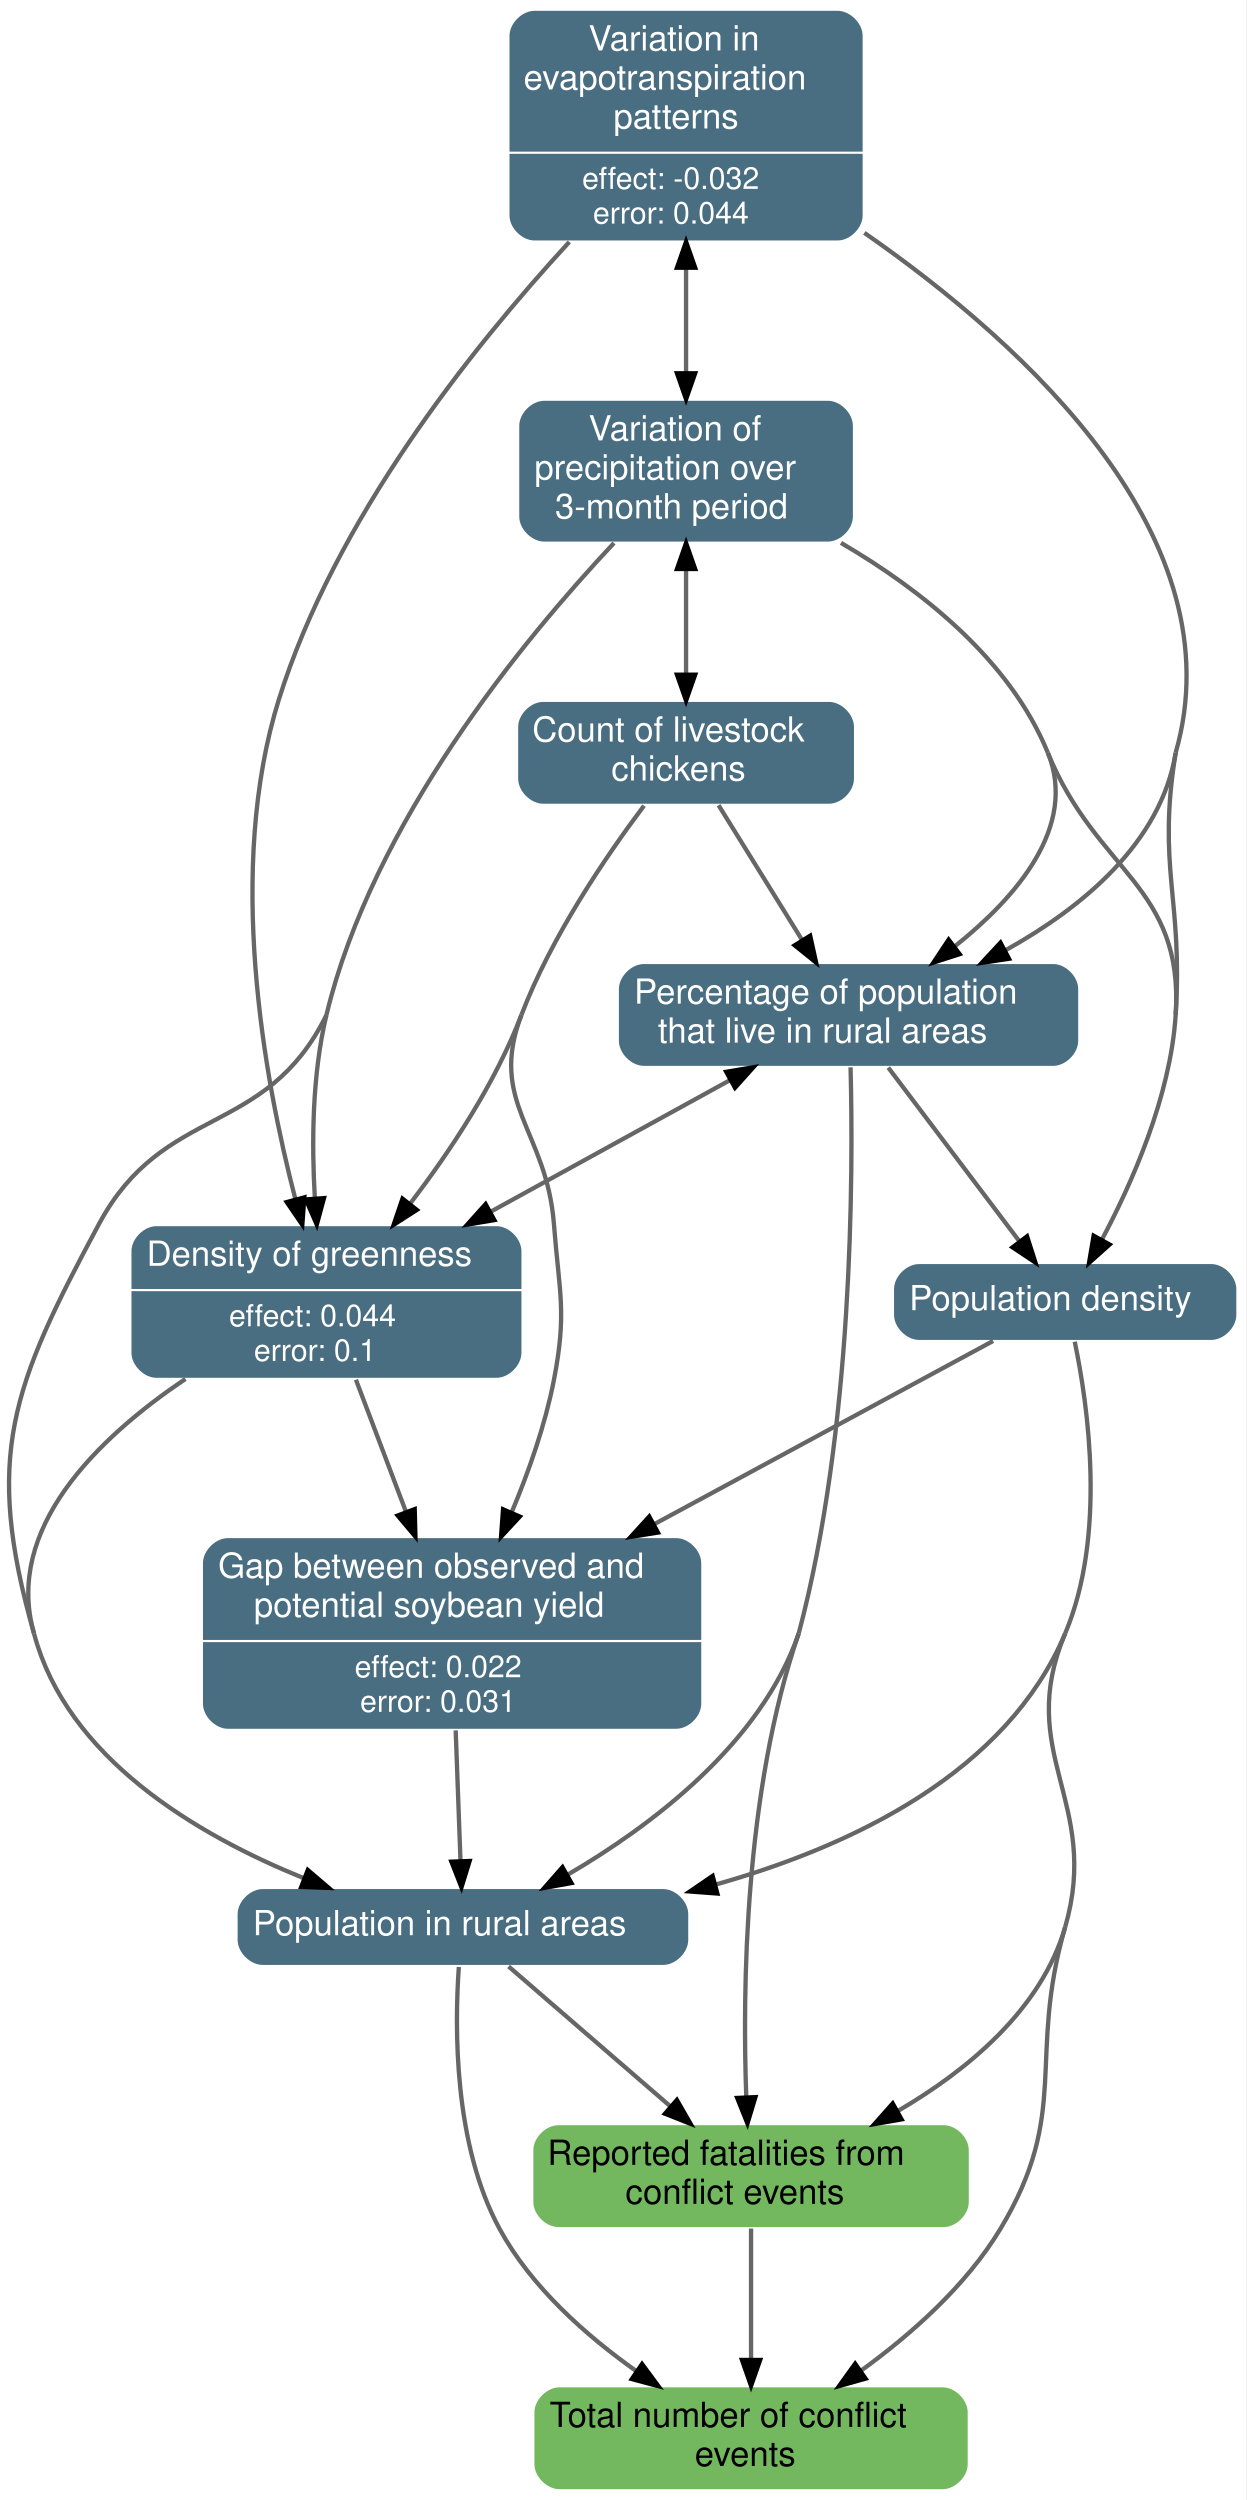
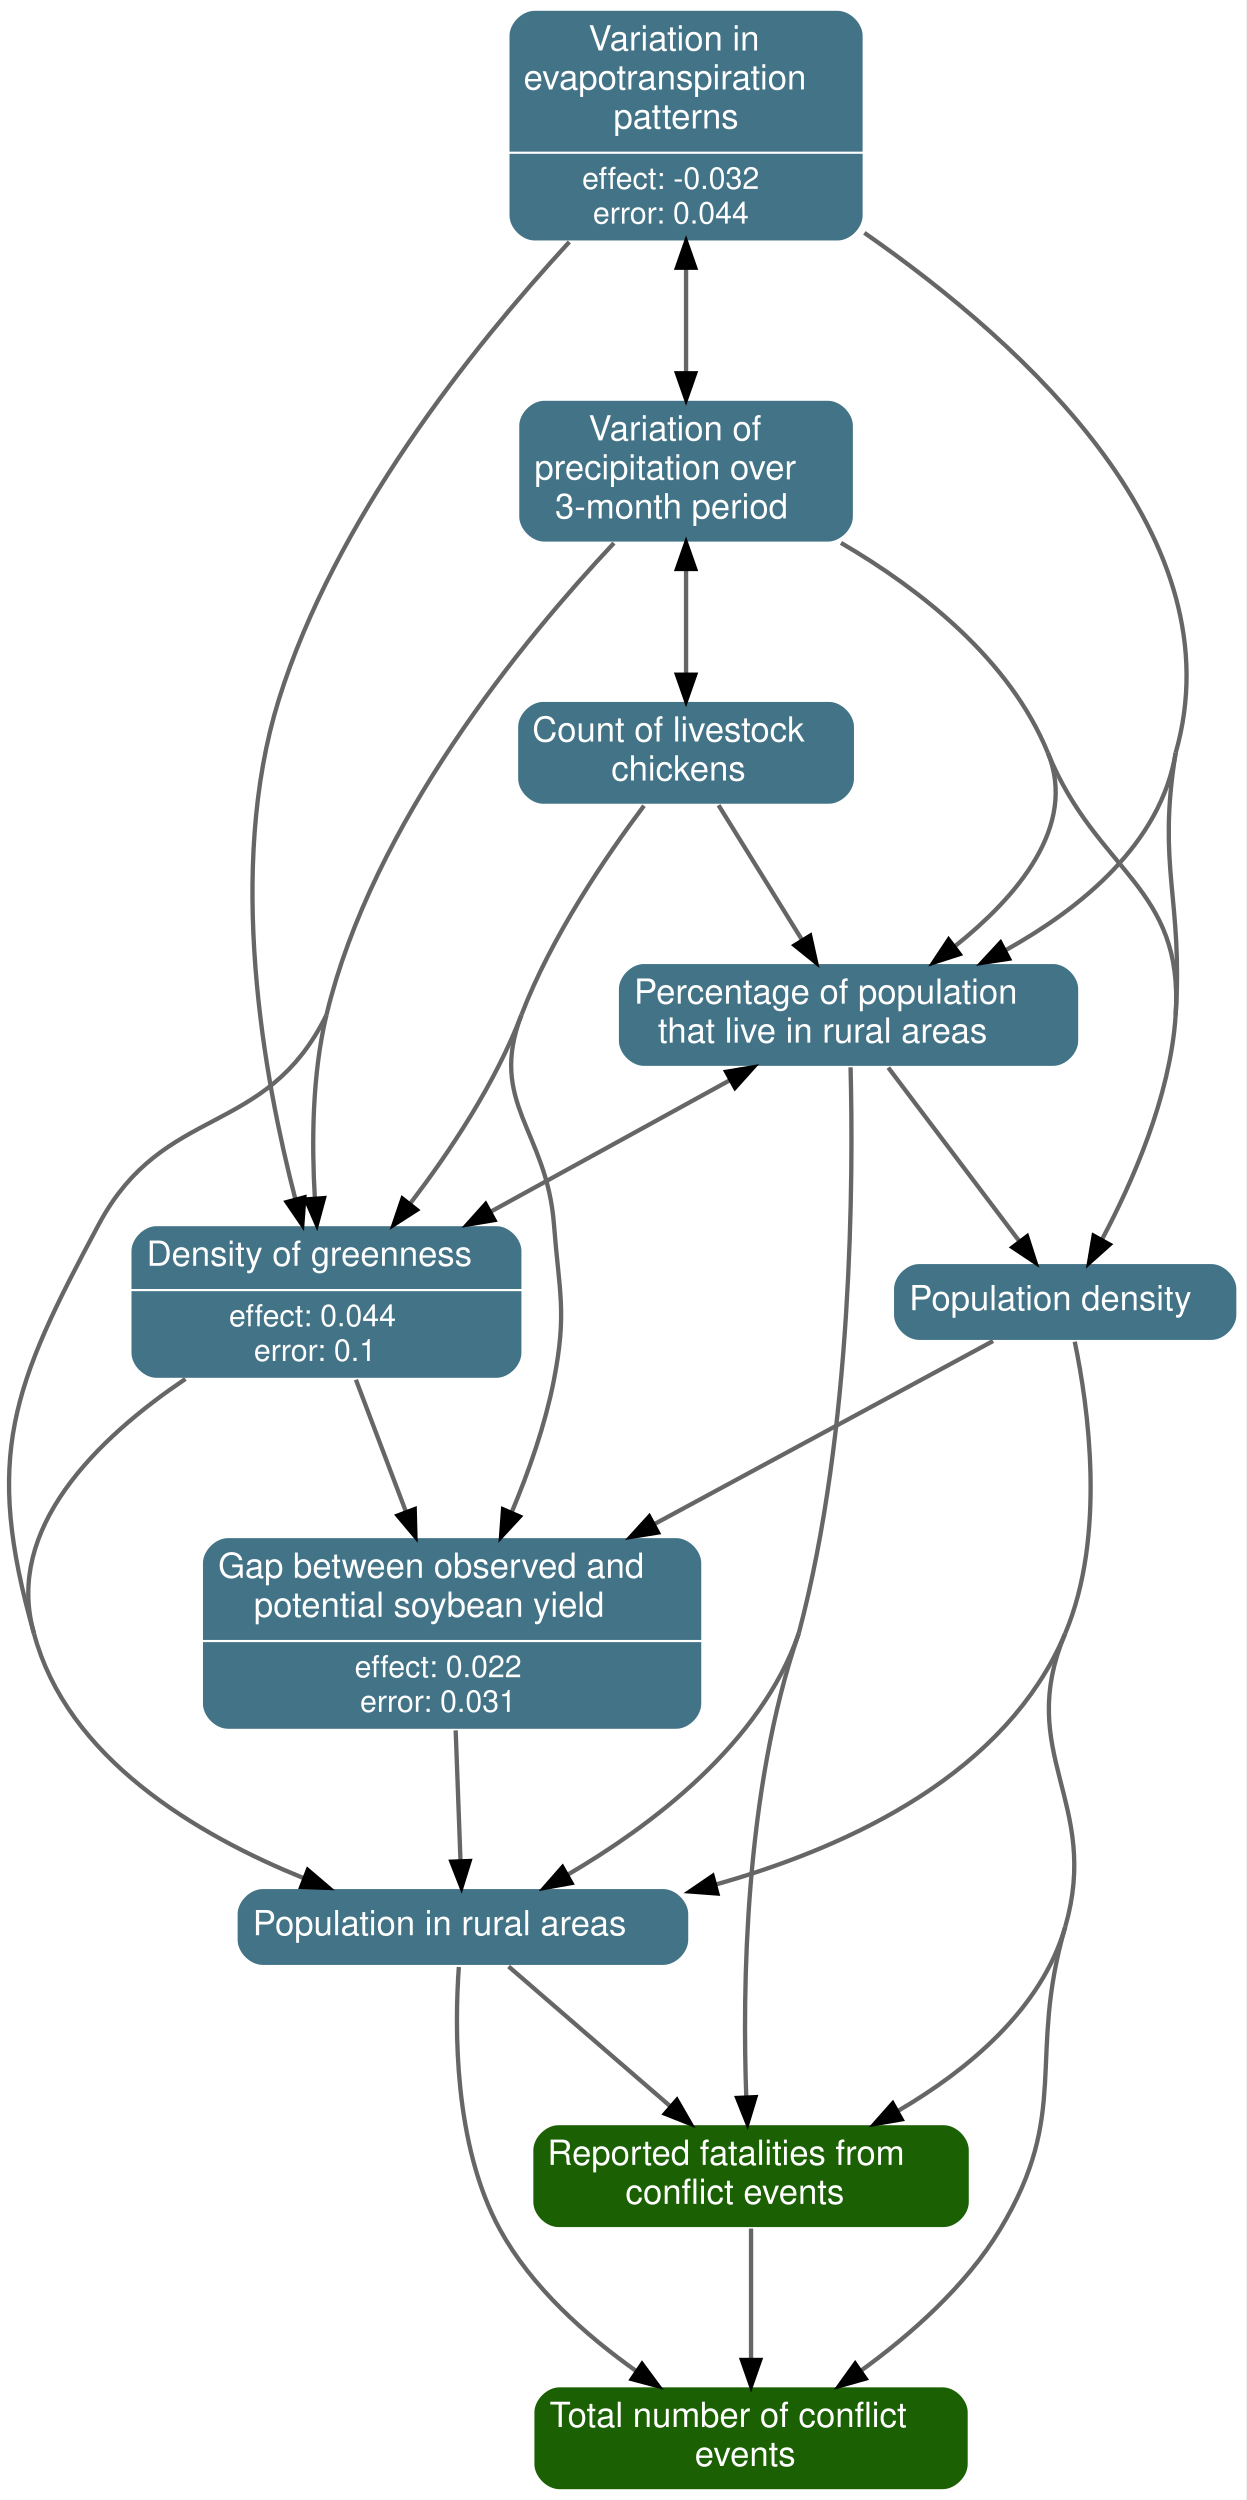
<svg xmlns="http://www.w3.org/2000/svg" width="" height="" viewBox="0.00 0.00 575.19 1154.00" preserveAspectRatio="xMinYMin">
  <g id="graph0" class="graph" transform="scale(1 1) rotate(0) translate(4 1150)">
    <polygon fill="#ffffff" stroke="transparent" points="-4,4 -4,-1150 571.189,-1150 571.189,4 -4,4" />
    <g id="node1" class="node rankB">
      <path fill="none" stroke="#000000" d="M242.689,-1038.5C242.689,-1038.5 382.689,-1038.5 382.689,-1038.5 388.689,-1038.5 394.689,-1044.5 394.689,-1050.5 394.689,-1050.5 394.689,-1133.5 394.689,-1133.5 394.689,-1139.5 388.689,-1145.5 382.689,-1145.5 382.689,-1145.5 242.689,-1145.5 242.689,-1145.5 236.689,-1145.5 230.689,-1139.5 230.689,-1133.5 230.689,-1133.5 230.689,-1050.5 230.689,-1050.5 230.689,-1044.5 236.689,-1038.5 242.689,-1038.5" />
      <text text-anchor="start" x="267.689" y="-1126.7" font-family="Helvetica, Arial, sans-serif" font-size="16.00" fill="#000000">Variation in</text>
      <text text-anchor="start" x="237.689" y="-1108.7" font-family="Helvetica, Arial, sans-serif" font-size="16.00" fill="#000000">evapotranspiration</text>
      <text text-anchor="start" x="279.189" y="-1090.7" font-family="Helvetica, Arial, sans-serif" font-size="16.00" fill="#000000">patterns</text>
      <polyline fill="none" stroke="#000000" points="230.689,-1079.5 394.689,-1079.5 " />
      <text text-anchor="start" x="264.689" y="-1062.8" font-family="Helvetica, Arial, sans-serif" font-size="14.00" fill="#000000">effect: -0.032</text>
      <text text-anchor="start" x="269.689" y="-1046.8" font-family="Helvetica, Arial, sans-serif" font-size="14.00" fill="#000000">error: 0.044</text>
    </g>
    <g id="node2" class="node rankB">
      <path fill="none" stroke="#000000" d="M247.189,-899.5C247.189,-899.5 378.189,-899.5 378.189,-899.5 384.189,-899.5 390.189,-905.5 390.189,-911.5 390.189,-911.5 390.189,-953.5 390.189,-953.5 390.189,-959.5 384.189,-965.5 378.189,-965.5 378.189,-965.5 247.189,-965.5 247.189,-965.5 241.189,-965.5 235.189,-959.5 235.189,-953.5 235.189,-953.5 235.189,-911.5 235.189,-911.5 235.189,-905.5 241.189,-899.5 247.189,-899.5" />
      <text text-anchor="start" x="267.689" y="-946.7" font-family="Helvetica, Arial, sans-serif" font-size="16.00" fill="#000000">Variation of</text>
      <text text-anchor="start" x="242.689" y="-928.7" font-family="Helvetica, Arial, sans-serif" font-size="16.00" fill="#000000">precipitation over</text>
      <text text-anchor="start" x="252.189" y="-910.7" font-family="Helvetica, Arial, sans-serif" font-size="16.00" fill="#000000">3-month period</text>
    </g>
    <g id="edge1" class="edge">
      <path fill="none" stroke="#000000" stroke-width="2" d="M312.689,-1026.352C312.689,-1010.043 312.689,-992.92 312.689,-977.832" />
      <polygon fill="#000000" stroke="#000000" stroke-width="2" points="308.49,-1026.445 312.689,-1038.445 316.889,-1026.445 308.49,-1026.445" />
      <polygon fill="#000000" stroke="#000000" stroke-width="2" points="316.889,-977.698 312.689,-965.698 308.49,-977.698 316.889,-977.698" />
    </g>
    <g id="node3" class="node rankB">
      <path fill="none" stroke="#000000" d="M293.189,-657.5C293.189,-657.5 482.189,-657.5 482.189,-657.5 488.189,-657.5 494.189,-663.5 494.189,-669.5 494.189,-669.5 494.189,-693.5 494.189,-693.5 494.189,-699.5 488.189,-705.5 482.189,-705.5 482.189,-705.5 293.189,-705.5 293.189,-705.5 287.189,-705.5 281.189,-699.5 281.189,-693.5 281.189,-693.5 281.189,-669.5 281.189,-669.5 281.189,-663.5 287.189,-657.5 293.189,-657.5" />
      <text text-anchor="start" x="288.689" y="-686.7" font-family="Helvetica, Arial, sans-serif" font-size="16.00" fill="#000000">Percentage of population</text>
      <text text-anchor="start" x="299.689" y="-668.7" font-family="Helvetica, Arial, sans-serif" font-size="16.00" fill="#000000">that live in rural areas</text>
    </g>
    <g id="edge2" class="edge">
      <path fill="none" stroke="#000000" stroke-width="2" d="M394.988,-1042.514C470.578,-989.973 566.909,-901.036 538.689,-802.5" />
      <path fill="none" stroke="#000000" stroke-width="2" d="M538.689,-802.5C531.893,-760.886 495.462,-730.991 460.09,-711.327" />
      <polygon fill="#000000" stroke="#000000" stroke-width="2" points="461.751,-707.455 449.181,-705.552 457.821,-714.878 461.751,-707.455" />
    </g>
    <g id="node4" class="node rankB">
      <path fill="none" stroke="#000000" d="M420.189,-531C420.189,-531 555.189,-531 555.189,-531 561.189,-531 567.189,-537 567.189,-543 567.189,-543 567.189,-555 567.189,-555 567.189,-561 561.189,-567 555.189,-567 555.189,-567 420.189,-567 420.189,-567 414.189,-567 408.189,-561 408.189,-555 408.189,-555 408.189,-543 408.189,-543 408.189,-537 414.189,-531 420.189,-531" />
      <text text-anchor="start" x="415.689" y="-545.2" font-family="Helvetica, Arial, sans-serif" font-size="16.00" fill="#000000">Population density</text>
    </g>
    <g id="edge3" class="edge">
      <path fill="none" stroke="#000000" stroke-width="2" d="M538.689,-802.5C530.022,-749.425 542.137,-735.167 538.689,-681.5" />
    </g>
    <g id="node5" class="node rankB">
      <path fill="none" stroke="#000000" d="M68.189,-513.5C68.189,-513.5 225.189,-513.5 225.189,-513.5 231.189,-513.5 237.189,-519.5 237.189,-525.5 237.189,-525.5 237.189,-572.5 237.189,-572.5 237.189,-578.5 231.189,-584.5 225.189,-584.5 225.189,-584.5 68.189,-584.5 68.189,-584.5 62.189,-584.5 56.189,-578.5 56.189,-572.5 56.189,-572.5 56.189,-525.5 56.189,-525.5 56.189,-519.5 62.189,-513.5 68.189,-513.5" />
      <text text-anchor="start" x="63.689" y="-565.7" font-family="Helvetica, Arial, sans-serif" font-size="16.00" fill="#000000">Density of greenness</text>
      <polyline fill="none" stroke="#000000" points="56.189,-554.5 237.189,-554.5 " />
      <text text-anchor="start" x="101.689" y="-537.8" font-family="Helvetica, Arial, sans-serif" font-size="14.00" fill="#000000">effect: 0.044</text>
      <text text-anchor="start" x="113.189" y="-521.8" font-family="Helvetica, Arial, sans-serif" font-size="14.00" fill="#000000">error: 0.1</text>
    </g>
    <g id="edge4" class="edge">
      <path fill="none" stroke="#000000" stroke-width="2" d="M258.802,-1038.327C212.918,-988.471 150.46,-909.663 124.689,-827 100.323,-748.844 117.744,-652.648 132.38,-596.341" />
      <polygon fill="#000000" stroke="#000000" stroke-width="2" points="136.473,-597.294 135.539,-584.614 128.363,-595.109 136.473,-597.294" />
    </g>
    <g id="edge12" class="edge">
      <path fill="none" stroke="#000000" stroke-width="2" d="M384.194,-899.401C421.169,-877.79 462.152,-845.543 479.689,-802.5" />
      <path fill="none" stroke="#000000" stroke-width="2" d="M479.689,-802.5C493.511,-768.577 465.296,-735.867 436.566,-713.028" />
      <polygon fill="#000000" stroke="#000000" stroke-width="2" points="438.964,-709.575 426.863,-705.674 433.89,-716.27 438.964,-709.575" />
    </g>
    <g id="edge13" class="edge">
      <path fill="none" stroke="#000000" stroke-width="2" d="M479.689,-802.5C502.265,-747.092 542.524,-741.207 538.689,-681.5" />
      <path fill="none" stroke="#000000" stroke-width="2" d="M538.689,-681.5C536.267,-643.788 518.455,-603.724 504.555,-577.651" />
      <polygon fill="#000000" stroke="#000000" stroke-width="2" points="508.178,-575.525 498.703,-567.048 500.824,-579.584 508.178,-575.525" />
    </g>
    <g id="edge14" class="edge">
      <path fill="none" stroke="#000000" stroke-width="2" d="M146.689,-681.5C140.068,-653.916 139.826,-622.16 141.354,-596.653" />
      <polygon fill="#000000" stroke="#000000" stroke-width="2" points="145.543,-596.952 142.226,-584.679 137.165,-596.342 145.543,-596.952" />
    </g>
    <g id="node6" class="node rankB">
      <path fill="none" stroke="#000000" d="M246.689,-778.5C246.689,-778.5 378.689,-778.5 378.689,-778.5 384.689,-778.5 390.689,-784.5 390.689,-790.5 390.689,-790.5 390.689,-814.5 390.689,-814.5 390.689,-820.5 384.689,-826.5 378.689,-826.5 378.689,-826.5 246.689,-826.5 246.689,-826.5 240.689,-826.5 234.689,-820.5 234.689,-814.5 234.689,-814.5 234.689,-790.5 234.689,-790.5 234.689,-784.5 240.689,-778.5 246.689,-778.5" />
      <text text-anchor="start" x="241.689" y="-807.7" font-family="Helvetica, Arial, sans-serif" font-size="16.00" fill="#000000">Count of livestock</text>
      <text text-anchor="start" x="278.189" y="-789.7" font-family="Helvetica, Arial, sans-serif" font-size="16.00" fill="#000000">chickens</text>
    </g>
    <g id="edge10" class="edge">
      <path fill="none" stroke="#000000" stroke-width="2" d="M312.689,-887.115C312.689,-871.349 312.689,-853.883 312.689,-838.934" />
      <polygon fill="#000000" stroke="#000000" stroke-width="2" points="308.49,-887.359 312.689,-899.359 316.889,-887.359 308.49,-887.359" />
      <polygon fill="#000000" stroke="#000000" stroke-width="2" points="316.889,-838.551 312.689,-826.551 308.49,-838.551 316.889,-838.551" />
    </g>
    <g id="node8" class="node rankB">
      <path fill="none" stroke="#000000" d="M117.189,-242.5C117.189,-242.5 302.189,-242.5 302.189,-242.5 308.189,-242.5 314.189,-248.5 314.189,-254.5 314.189,-254.5 314.189,-266.5 314.189,-266.5 314.189,-272.5 308.189,-278.5 302.189,-278.5 302.189,-278.5 117.189,-278.5 117.189,-278.5 111.189,-278.5 105.189,-272.5 105.189,-266.5 105.189,-266.5 105.189,-254.5 105.189,-254.5 105.189,-248.5 111.189,-242.5 117.189,-242.5" />
      <text text-anchor="start" x="112.689" y="-256.7" font-family="Helvetica, Arial, sans-serif" font-size="16.00" fill="#000000">Population in rural areas</text>
    </g>
    <g id="edge11" class="edge">
      <path fill="none" stroke="#000000" stroke-width="2" d="M279.398,-899.333C237.367,-854.567 167.969,-770.148 146.689,-681.5" />
      <path fill="none" stroke="#000000" stroke-width="2" d="M146.689,-681.5C118.796,-624.586 71.657,-640.849 41.689,-585 1.475,-510.056 -11.617,-477.796 11.689,-396" />
      <path fill="none" stroke="#000000" stroke-width="2" d="M11.689,-396C26.868,-338.657 86.43,-303.181 136.299,-282.989" />
      <polygon fill="#000000" stroke="#000000" stroke-width="2" points="138.083,-286.802 147.75,-278.546 135.044,-278.971 138.083,-286.802" />
    </g>
    <g id="edge19" class="edge">
      <path fill="none" stroke="#000000" stroke-width="2" d="M406.031,-657.197C423.123,-634.55 448.601,-600.792 466.543,-577.019" />
      <polygon fill="#000000" stroke="#000000" stroke-width="2" points="470.085,-579.298 473.962,-567.189 463.38,-574.237 470.085,-579.298" />
    </g>
    <g id="edge20" class="edge">
      <path fill="none" stroke="#000000" stroke-width="2" d="M332.971,-651.416C300.32,-633.465 258.378,-610.405 222.561,-590.714" />
      <polygon fill="#000000" stroke="#000000" stroke-width="2" points="331.228,-655.251 343.767,-657.351 335.274,-647.89 331.228,-655.251" />
      <polygon fill="#000000" stroke="#000000" stroke-width="2" points="224.198,-586.821 211.659,-584.72 220.151,-594.182 224.198,-586.821" />
    </g>
    <g id="edge18" class="edge">
      <path fill="none" stroke="#000000" stroke-width="2" d="M388.617,-657.325C389.906,-607.508 389.724,-490.194 364.689,-396" />
      <path fill="none" stroke="#000000" stroke-width="2" d="M364.689,-396C347.161,-345.022 296.488,-307.08 257.807,-284.508" />
      <polygon fill="#000000" stroke="#000000" stroke-width="2" points="259.767,-280.792 247.253,-278.551 255.638,-288.107 259.767,-280.792" />
    </g>
    <g id="node10" class="node rankC">
      <path fill="none" stroke="#000000" d="M253.689,-121.5C253.689,-121.5 431.689,-121.5 431.689,-121.5 437.689,-121.5 443.689,-127.5 443.689,-133.5 443.689,-133.5 443.689,-157.5 443.689,-157.5 443.689,-163.5 437.689,-169.5 431.689,-169.5 431.689,-169.5 253.689,-169.5 253.689,-169.5 247.689,-169.5 241.689,-163.5 241.689,-157.5 241.689,-157.5 241.689,-133.5 241.689,-133.5 241.689,-127.5 247.689,-121.5 253.689,-121.5" />
      <text text-anchor="start" x="248.689" y="-150.7" font-family="Helvetica, Arial, sans-serif" font-size="16.00" fill="#000000">Reported fatalities from</text>
      <text text-anchor="start" x="284.689" y="-132.7" font-family="Helvetica, Arial, sans-serif" font-size="16.00" fill="#000000">conflict events</text>
    </g>
    <g id="edge21" class="edge">
      <path fill="none" stroke="#000000" stroke-width="2" d="M364.689,-396C339.617,-323.081 338.669,-231.539 340.492,-181.782" />
      <polygon fill="#000000" stroke="#000000" stroke-width="2" points="344.688,-181.95 341.017,-169.778 336.296,-181.583 344.688,-181.95" />
    </g>
    <g id="node7" class="node rankB">
      <path fill="none" stroke="#000000" d="M101.189,-351.5C101.189,-351.5 308.189,-351.5 308.189,-351.5 314.189,-351.5 320.189,-357.5 320.189,-363.5 320.189,-363.5 320.189,-428.5 320.189,-428.5 320.189,-434.5 314.189,-440.5 308.189,-440.5 308.189,-440.5 101.189,-440.5 101.189,-440.5 95.189,-440.5 89.189,-434.5 89.189,-428.5 89.189,-428.5 89.189,-363.5 89.189,-363.5 89.189,-357.5 95.189,-351.5 101.189,-351.5" />
      <text text-anchor="start" x="96.689" y="-421.7" font-family="Helvetica, Arial, sans-serif" font-size="16.00" fill="#000000">Gap between observed and</text>
      <text text-anchor="start" x="113.189" y="-403.7" font-family="Helvetica, Arial, sans-serif" font-size="16.00" fill="#000000">potential soybean yield</text>
      <polyline fill="none" stroke="#000000" points="89.189,-392.5 320.189,-392.5 " />
      <text text-anchor="start" x="159.689" y="-375.8" font-family="Helvetica, Arial, sans-serif" font-size="14.00" fill="#000000">effect: 0.022</text>
      <text text-anchor="start" x="162.189" y="-359.8" font-family="Helvetica, Arial, sans-serif" font-size="14.00" fill="#000000">error: 0.031</text>
    </g>
    <g id="edge23" class="edge">
      <path fill="none" stroke="#000000" stroke-width="2" d="M454.394,-530.999C416.108,-510.3 351.608,-475.429 297.753,-446.313" />
      <polygon fill="#000000" stroke="#000000" stroke-width="2" points="299.688,-442.585 287.135,-440.573 295.693,-449.975 299.688,-442.585" />
    </g>
    <g id="edge22" class="edge">
      <path fill="none" stroke="#000000" stroke-width="2" d="M492.096,-530.67C498.281,-501.017 506.784,-441.279 487.689,-396" />
      <path fill="none" stroke="#000000" stroke-width="2" d="M487.689,-396C460.635,-331.844 389.655,-297.916 326.193,-280.055" />
      <polygon fill="#000000" stroke="#000000" stroke-width="2" points="327.121,-275.955 314.443,-276.902 324.945,-284.068 327.121,-275.955" />
    </g>
    <g id="node9" class="node rankC">
      <path fill="none" stroke="#000000" d="M254.189,-.5C254.189,-.5 431.189,-.5 431.189,-.5 437.189,-.5 443.189,-6.5 443.189,-12.5 443.189,-12.5 443.189,-36.5 443.189,-36.5 443.189,-42.5 437.189,-48.5 431.189,-48.5 431.189,-48.5 254.189,-48.5 254.189,-48.5 248.189,-48.5 242.189,-42.5 242.189,-36.5 242.189,-36.5 242.189,-12.5 242.189,-12.5 242.189,-6.5 248.189,-.5 254.189,-.5" />
      <text text-anchor="start" x="249.689" y="-29.7" font-family="Helvetica, Arial, sans-serif" font-size="16.00" fill="#000000">Total number of conflict</text>
      <text text-anchor="start" x="316.689" y="-11.7" font-family="Helvetica, Arial, sans-serif" font-size="16.00" fill="#000000">events</text>
    </g>
    <g id="edge24" class="edge">
      <path fill="none" stroke="#000000" stroke-width="2" d="M487.689,-260.5C470.087,-199.574 490.416,-175.321 457.689,-121 441.873,-94.747 416.32,-72.25 393.314,-55.599" />
      <polygon fill="#000000" stroke="#000000" stroke-width="2" points="395.548,-52.035 383.308,-48.597 390.732,-58.918 395.548,-52.035" />
    </g>
    <g id="edge25" class="edge">
      <path fill="none" stroke="#000000" stroke-width="2" d="M487.689,-396C464.289,-340.51 504.404,-318.356 487.689,-260.5" />
      <path fill="none" stroke="#000000" stroke-width="2" d="M487.689,-260.5C476.713,-222.507 442.771,-194.463 410.486,-175.585" />
      <polygon fill="#000000" stroke="#000000" stroke-width="2" points="412.162,-171.71 399.636,-169.533 408.07,-179.046 412.162,-171.71" />
    </g>
    <g id="edge27" class="edge">
      <path fill="none" stroke="#000000" stroke-width="2" d="M160.288,-513.128C167.177,-494.954 175.7,-472.471 183.431,-452.077" />
      <polygon fill="#000000" stroke="#000000" stroke-width="2" points="187.425,-453.392 187.751,-440.682 179.57,-450.414 187.425,-453.392" />
    </g>
    <g id="edge26" class="edge">
      <path fill="none" stroke="#000000" stroke-width="2" d="M81.585,-513.488C40.647,-485.866 -2.047,-444.207 11.689,-396" />
    </g>
    <g id="edge7" class="edge">
      <path fill="none" stroke="#000000" stroke-width="2" d="M327.687,-778.305C338.774,-760.416 354.028,-735.807 366.38,-715.879" />
      <polygon fill="#000000" stroke="#000000" stroke-width="2" points="369.966,-718.066 372.718,-705.653 362.826,-713.64 369.966,-718.066" />
    </g>
    <g id="edge8" class="edge">
      <path fill="none" stroke="#000000" stroke-width="2" d="M293.274,-778.086C275.689,-754.679 250.485,-717.656 236.689,-681.5" />
      <path fill="none" stroke="#000000" stroke-width="2" d="M236.689,-681.5C224.665,-649.988 203.832,-618.593 185.237,-594.278" />
      <polygon fill="#000000" stroke="#000000" stroke-width="2" points="188.407,-591.515 177.707,-584.649 181.791,-596.689 188.407,-591.515" />
    </g>
    <g id="edge6" class="edge">
      <path fill="none" stroke="#000000" stroke-width="2" d="M236.689,-681.5C221.216,-640.948 248.346,-628.275 251.689,-585 254.154,-553.095 257.764,-544.418 251.689,-513 247.696,-492.346 240.078,-470.712 232.119,-451.743" />
      <polygon fill="#000000" stroke="#000000" stroke-width="2" points="235.917,-449.944 227.284,-440.611 228.212,-453.291 235.917,-449.944" />
    </g>
    <g id="edge17" class="edge">
      <path fill="none" stroke="#000000" stroke-width="2" d="M206.34,-351.257C207.069,-331.503 207.907,-308.789 208.563,-291.026" />
      <polygon fill="#000000" stroke="#000000" stroke-width="2" points="212.768,-290.956 209.014,-278.809 204.374,-290.646 212.768,-290.956" />
    </g>
    <g id="edge15" class="edge">
      <path fill="none" stroke="#000000" stroke-width="2" d="M207.802,-242.043C205.81,-214.048 205.436,-159.988 226.689,-121 241.27,-94.252 266.541,-71.892 289.781,-55.453" />
      <polygon fill="#000000" stroke="#000000" stroke-width="2" points="292.367,-58.773 299.924,-48.549 287.64,-51.829 292.367,-58.773" />
    </g>
    <g id="edge16" class="edge">
      <path fill="none" stroke="#000000" stroke-width="2" d="M230.764,-242.278C250.809,-224.945 281.403,-198.492 305.542,-177.62" />
      <polygon fill="#000000" stroke="#000000" stroke-width="2" points="308.444,-180.663 314.774,-169.637 302.95,-174.309 308.444,-180.663" />
    </g>
    <g id="edge29" class="edge">
      <path fill="none" stroke="#000000" stroke-width="2" d="M342.689,-121.305C342.689,-103.993 342.689,-80.388 342.689,-60.822" />
      <polygon fill="#000000" stroke="#000000" stroke-width="2" points="346.889,-60.653 342.689,-48.653 338.49,-60.653 346.889,-60.653" />
    </g>
  </g>
  <style>.node path {
  stroke: #fff;
}
.node text {
  fill: #fff;
}
- .rankC.node text {
-   fill: #000;
- }
.node polyline {
  stroke: #fff;
}
.rankA path {
-   fill: #292a40;
+   fill: #2e3348;
}
.rankB path {
-   fill: #4a6e81;
+   fill: #437387;
}
.rankC path {
-   fill: #73b85f;
+   fill: #1b6002;
}
.edge path {
  stroke: #666;
};
</style>
</svg>
